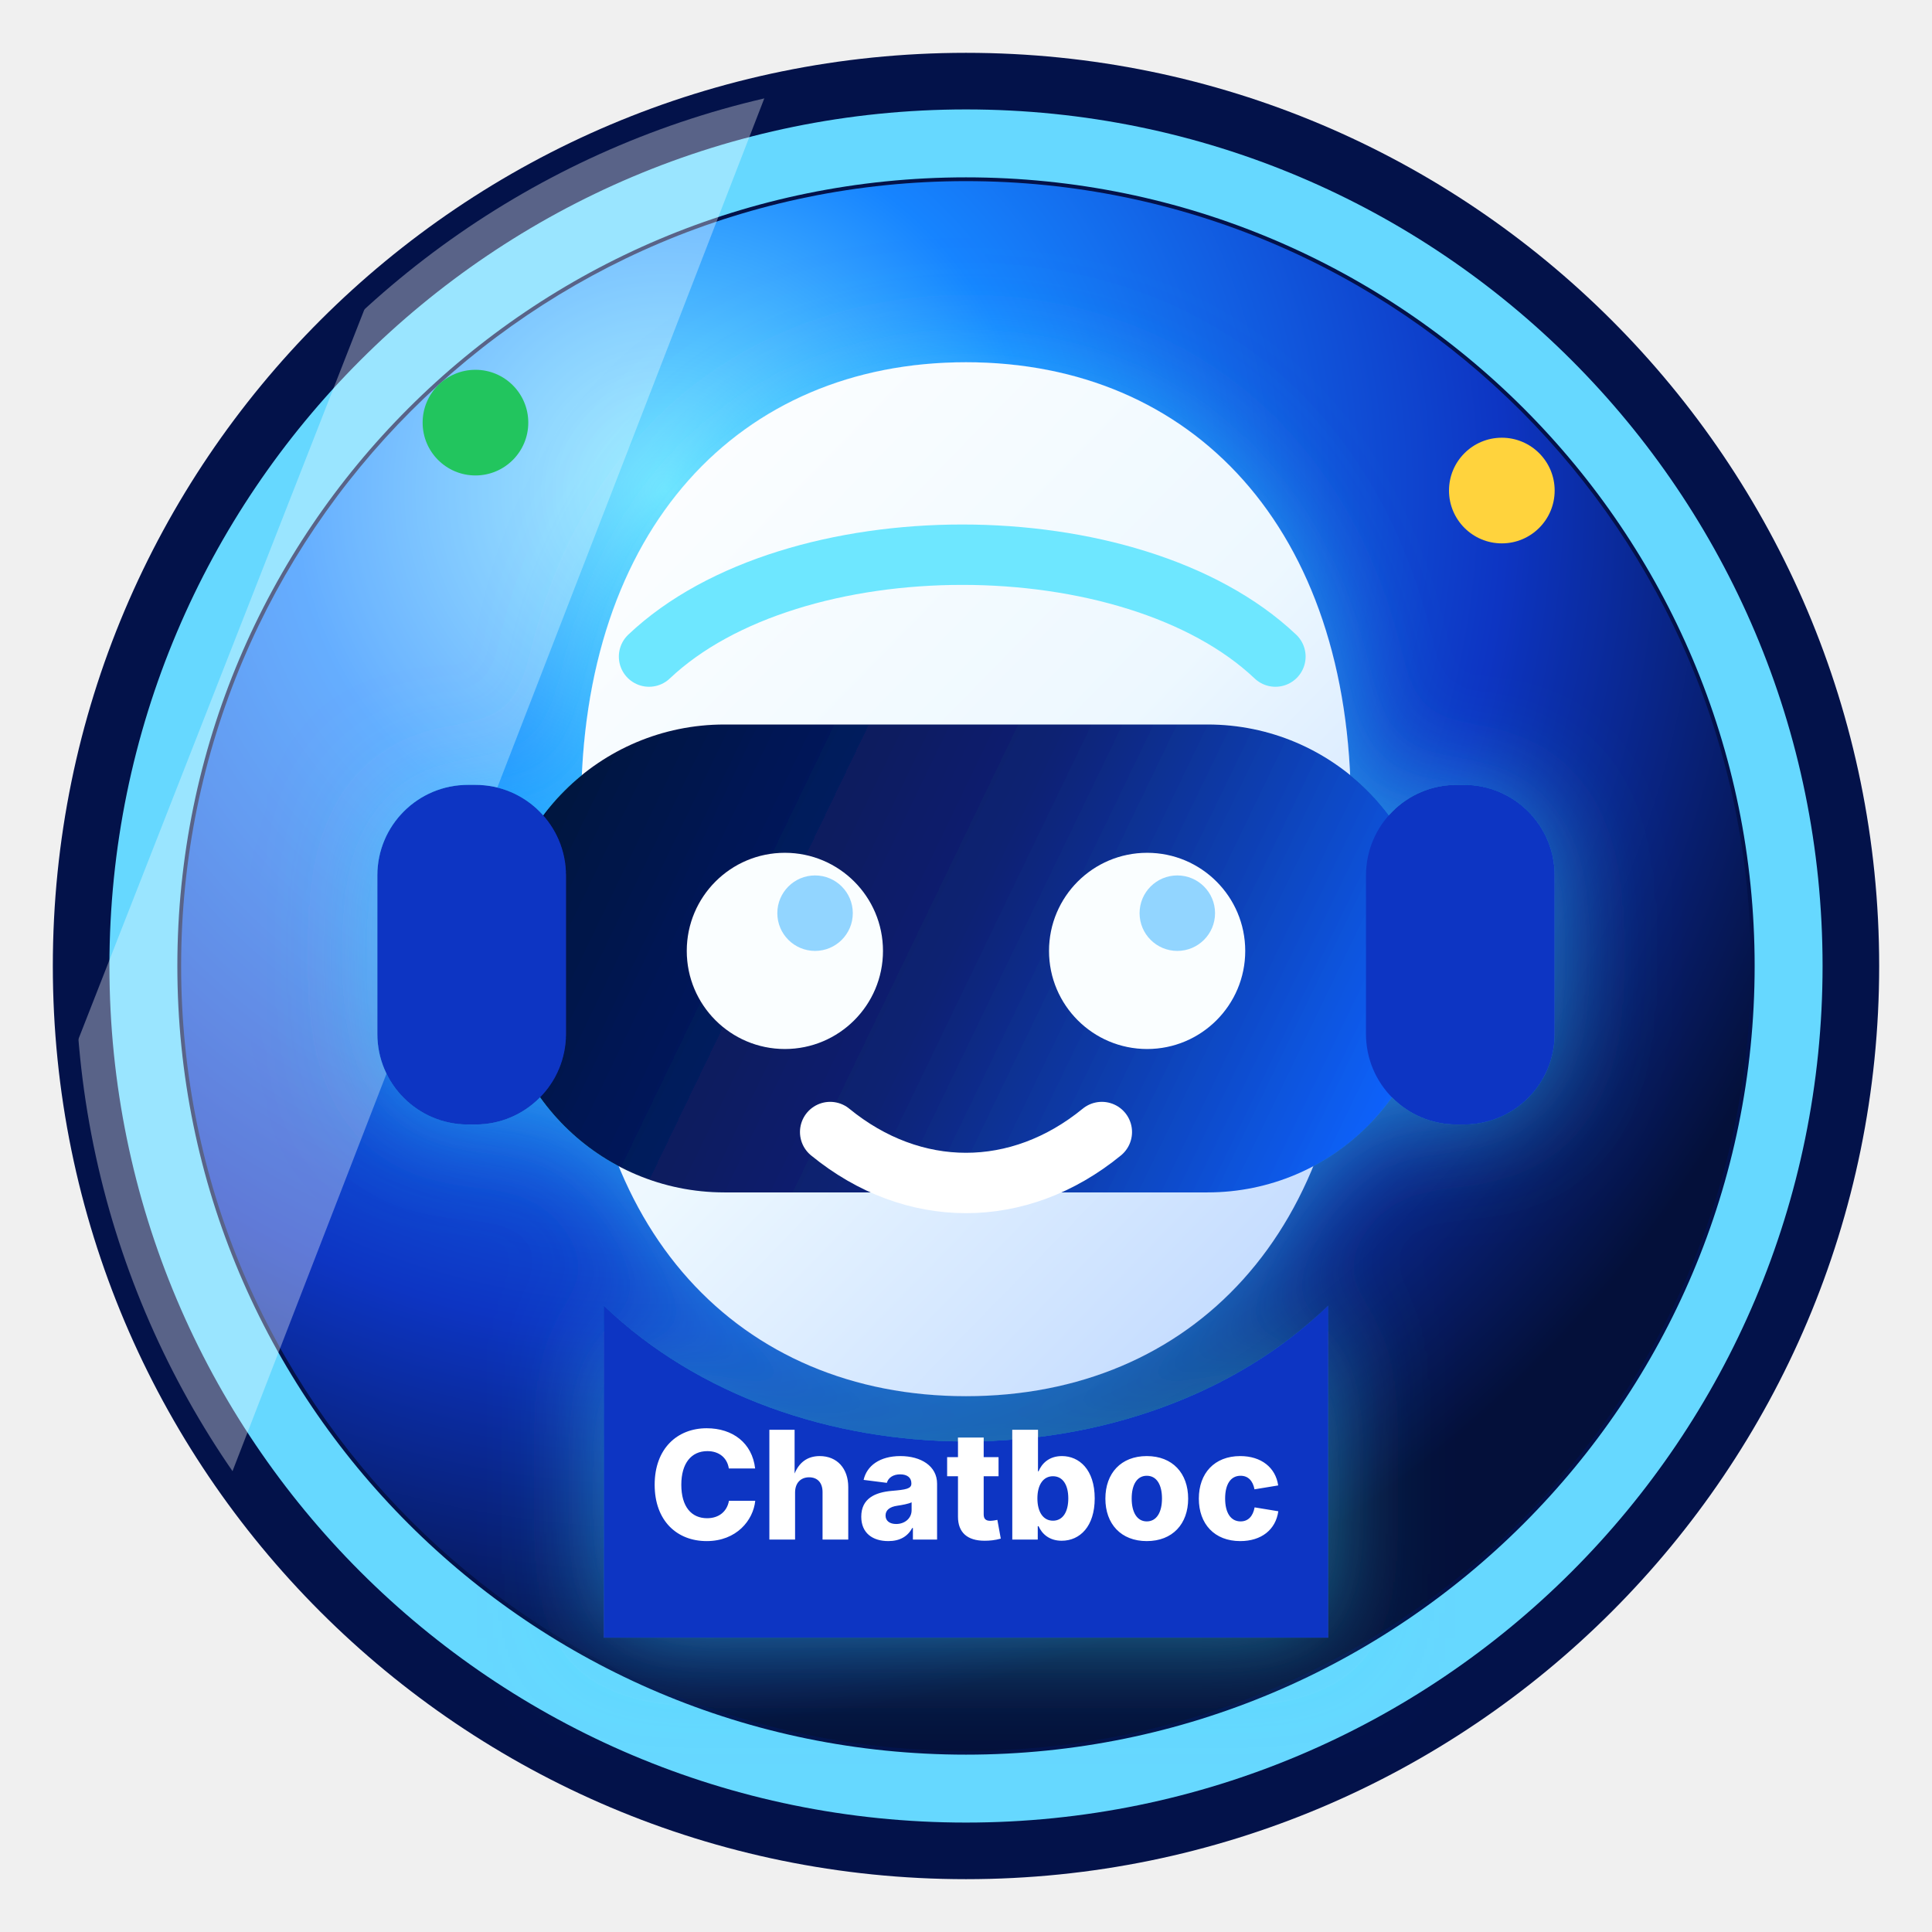
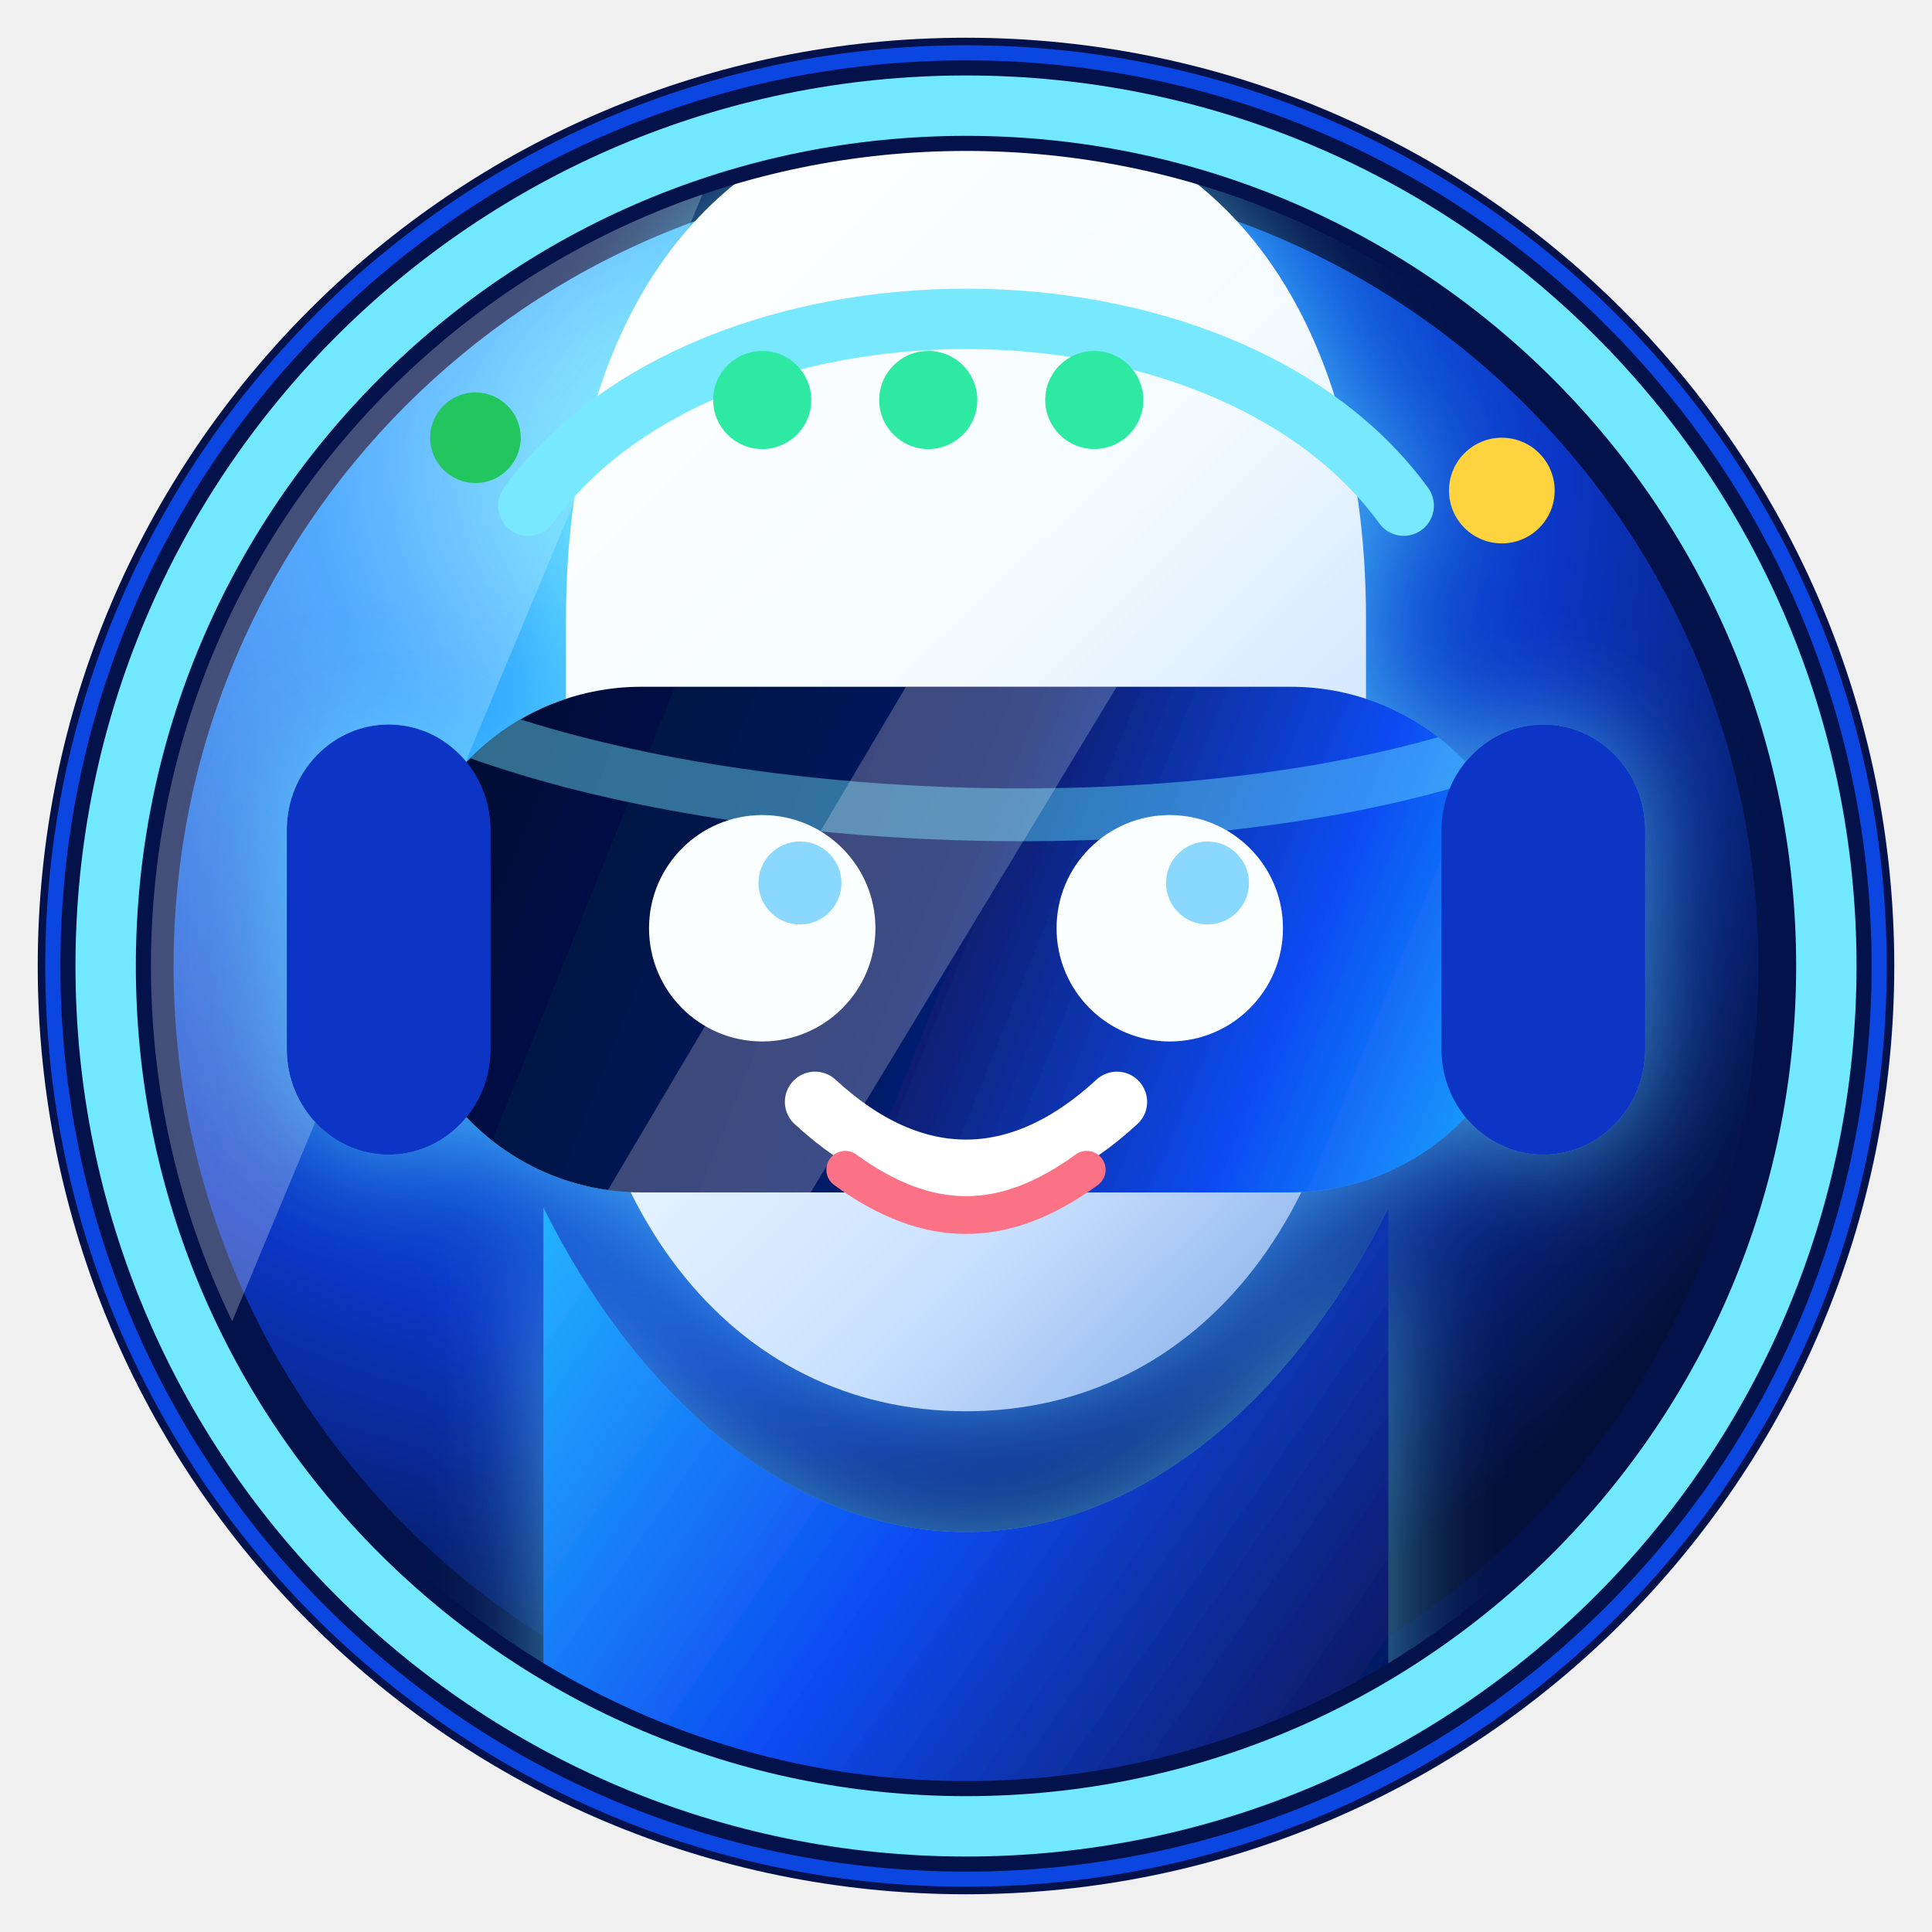
<svg xmlns="http://www.w3.org/2000/svg" viewBox="0 0 256 256" role="img" aria-labelledby="title desc">
  <style>
    @media (prefers-reduced-motion: no-preference) {
-       #agent { animation: float 3.8s ease-in-out infinite; transform-origin: 128px 132px; }
-       #ring { animation: pulse 2.8s ease-in-out infinite; transform-origin: 128px 128px; }
-       #shine { animation: sweep 4.6s ease-in-out infinite; }
-       #spark-a { animation: blink 2.2s ease-in-out infinite; }
-       #spark-b { animation: blink 2.2s ease-in-out .6s infinite; }
-       @keyframes float { 0%,100% { transform: translateY(0) rotate(-1deg); } 50% { transform: translateY(-5px) rotate(1deg); } }
-       @keyframes pulse { 0%,100% { opacity: .46; transform: scale(.96); } 50% { opacity: .9; transform: scale(1.02); } }
-       @keyframes sweep { 0%,62% { transform: translateX(-230px) rotate(12deg); opacity: 0; } 72% { opacity: .82; } 88%,100% { transform: translateX(230px) rotate(12deg); opacity: 0; } }
-       @keyframes blink { 0%,100% { opacity: .35; transform: scale(.8); } 50% { opacity: 1; transform: scale(1); } }
+       #agent { animation: float 3.9s ease-in-out infinite; transform-origin: 128px 180px; }
+       #outer-ring { animation: ring-pulse 2.8s ease-in-out infinite; transform-origin: 128px 128px; }
+       #shine { animation: shine 4.8s ease-in-out infinite; }
+       #dots circle { animation: dot 1.8s ease-in-out infinite; }
+       #dots circle:nth-child(2) { animation-delay: .18s; }
+       #dots circle:nth-child(3) { animation-delay: .36s; }
+       @keyframes float { 0%,100% { transform: translateY(0) rotate(-1deg); } 50% { transform: translateY(-6px) rotate(1deg); } }
+       @keyframes ring-pulse { 0%,100% { opacity: .55; transform: scale(.97); } 50% { opacity: .95; transform: scale(1.025); } }
+       @keyframes shine { 0%,62% { transform: translateX(-230px) skewX(-18deg); opacity: 0; } 72% { opacity: .75; } 92%,100% { transform: translateX(240px) skewX(-18deg); opacity: 0; } }
+       @keyframes dot { 0%,100% { transform: translateY(0); opacity: .74; } 50% { transform: translateY(-3px); opacity: 1; } }
    }
  </style>
  <defs>
-     <radialGradient id="bg" cx="31%" cy="20%" r="78%">
-       <stop offset="0" stop-color="#7DE8FF" />
-       <stop offset=".3" stop-color="#1684FF" />
-       <stop offset=".68" stop-color="#0D35C3" />
-       <stop offset="1" stop-color="#04103A" />
+     <radialGradient id="bg" cx="32%" cy="18%" r="83%">
+       <stop offset="0" stop-color="#83efff" />
+       <stop offset=".28" stop-color="#168dff" />
+       <stop offset=".67" stop-color="#0b36c5" />
+       <stop offset="1" stop-color="#04103a" />
    </radialGradient>
-     <linearGradient id="helmet" x1="72" x2="190" y1="57" y2="172" gradientUnits="userSpaceOnUse">
-       <stop offset="0" stop-color="#FFFFFF" />
-       <stop offset=".5" stop-color="#EDF8FF" />
-       <stop offset="1" stop-color="#BAD5FF" />
+     <linearGradient id="helmet" x1="67" x2="190" y1="43" y2="167" gradientUnits="userSpaceOnUse">
+       <stop offset="0" stop-color="#ffffff" />
+       <stop offset=".42" stop-color="#f4fbff" />
+       <stop offset=".75" stop-color="#c9e1ff" />
+       <stop offset="1" stop-color="#82abe8" />
    </linearGradient>
-     <linearGradient id="visor" x1="72" x2="184" y1="96" y2="150" gradientUnits="userSpaceOnUse">
-       <stop offset="0" stop-color="#04103A" />
-       <stop offset=".5" stop-color="#082173" />
-       <stop offset="1" stop-color="#1064FF" />
+     <linearGradient id="visor" x1="56" x2="200" y1="93" y2="151" gradientUnits="userSpaceOnUse">
+       <stop offset="0" stop-color="#020b2d" />
+       <stop offset=".48" stop-color="#061b67" />
+       <stop offset=".78" stop-color="#0d4bf2" />
+       <stop offset="1" stop-color="#1aa7ff" />
    </linearGradient>
-     <filter id="shadow" x="-40%" y="-40%" width="180%" height="180%">
-       <feDropShadow dx="0" dy="16" stdDeviation="14" flood-color="#001B67" flood-opacity=".42" />
-       <feDropShadow dx="0" dy="0" stdDeviation="7" flood-color="#3DDCFF" flood-opacity=".52" />
+     <linearGradient id="blue" x1="75" x2="183" y1="151" y2="226" gradientUnits="userSpaceOnUse">
+       <stop offset="0" stop-color="#24b7ff" />
+       <stop offset=".52" stop-color="#0d4bf2" />
+       <stop offset="1" stop-color="#06175d" />
+     </linearGradient>
+     <filter id="shadow" x="-35%" y="-35%" width="170%" height="170%">
+       <feDropShadow dx="0" dy="14" stdDeviation="13" flood-color="#00154f" flood-opacity=".42" />
+       <feDropShadow dx="0" dy="0" stdDeviation="7" flood-color="#66e7ff" flood-opacity=".58" />
    </filter>
-     <clipPath id="clip">
-       <circle cx="128" cy="128" r="118" />
+     <clipPath id="circle-clip">
+       <circle cx="128" cy="128" r="108" />
+     </clipPath>
+     <clipPath id="visor-clip">
+       <rect x="53" y="91" width="150" height="67" rx="32" />
    </clipPath>
  </defs>
-   <circle cx="128" cy="128" r="121" fill="#03124A" />
-   <circle id="ring" cx="128" cy="128" r="109" fill="none" stroke="#66D8FF" stroke-width="9" />
-   <circle cx="128" cy="128" r="104" fill="url(#bg)" />
-   <g clip-path="url(#clip)">
-     <path id="shine" d="M-25 228 62 6h42L18 228Z" fill="#FFFFFF" opacity=".34" />
+   <circle cx="128" cy="128" r="123" fill="#03124a" />
+   <circle id="outer-ring" cx="128" cy="128" r="114" fill="none" stroke="#72e8ff" stroke-width="8" />
+   <circle cx="128" cy="128" r="105" fill="url(#bg)" />
+   <g clip-path="url(#circle-clip)">
+     <path id="shine" d="M-30 216 65 2h38L7 232Z" fill="#ffffff" opacity=".26" />
    <g id="agent" filter="url(#shadow)">
-       <path d="M77 107c0-37 21-59 51-59s51 22 51 59v20c0 36-21 58-51 58s-51-22-51-58v-20Z" fill="url(#helmet)" />
-       <rect x="66" y="96" width="124" height="62" rx="30" fill="url(#visor)" />
-       <path d="M86 87c19-18 64-18 83 0" fill="none" stroke="#6EE7FF" stroke-width="8" stroke-linecap="round" />
-       <circle cx="104" cy="126" r="13" fill="#FAFEFF" />
-       <circle cx="152" cy="126" r="13" fill="#FAFEFF" />
-       <circle cx="108" cy="121" r="5" fill="#92D5FF" />
-       <circle cx="156" cy="121" r="5" fill="#92D5FF" />
-       <path d="M110 150c11 9 25 9 36 0" fill="none" stroke="#FFFFFF" stroke-width="8" stroke-linecap="round" />
-       <rect x="50" y="104" width="25" height="45" rx="12" fill="#0A35C3" />
-       <rect x="181" y="104" width="25" height="45" rx="12" fill="#0A35C3" />
-       <path d="M80 173c25 24 71 24 96 0v44H80v-44Z" fill="#0D35C3" />
-       <text x="128" y="204" text-anchor="middle" font-family="Inter, Arial, sans-serif" font-size="20" font-weight="800" fill="#FFFFFF">Chatboc</text>
+       <path d="M72 160c14 28 35 43 56 43s42-15 56-43v77H72Z" fill="url(#blue)" />
+       <path d="M75 82c0-43 22-68 53-68s53 25 53 68v35c0 43-22 70-53 70s-53-27-53-70V82Z" fill="url(#helmet)" />
+       <path d="M70 67c24-33 92-33 116 0" fill="none" stroke="#78e8ff" stroke-width="8" stroke-linecap="round" />
+       <rect x="53" y="91" width="150" height="67" rx="32" fill="url(#visor)" />
+       <g clip-path="url(#visor-clip)">
+         <path d="M63 97c36 13 94 15 132 3" fill="none" stroke="#69e6ff" stroke-width="7" opacity=".44" />
+         <path d="M78 162 123 86h28l-46 76Z" fill="#ffffff" opacity=".22" />
+       </g>
+       <rect x="38" y="96" width="27" height="57" rx="14" fill="#0b36c5" />
+       <rect x="191" y="96" width="27" height="57" rx="14" fill="#0b36c5" />
+       <circle cx="101" cy="123" r="15" fill="#fafeff" />
+       <circle cx="155" cy="123" r="15" fill="#fafeff" />
+       <circle cx="106" cy="117" r="5.5" fill="#8bd8ff" />
+       <circle cx="160" cy="117" r="5.5" fill="#8bd8ff" />
+       <path d="M108 146c13 12 27 12 40 0" fill="none" stroke="#ffffff" stroke-width="8" stroke-linecap="round" />
+       <path d="M112 155c11 8 21 8 32 0" fill="none" stroke="#fb7185" stroke-width="5" stroke-linecap="round" />
+       <g id="dots">
+         <circle cx="101" cy="53" r="6.5" fill="#2ee9a1" />
+         <circle cx="123" cy="53" r="6.5" fill="#2ee9a1" />
+         <circle cx="145" cy="53" r="6.5" fill="#2ee9a1" />
+       </g>
    </g>
  </g>
-   <circle id="spark-a" cx="63" cy="56" r="7" fill="#22C55E" />
-   <circle id="spark-b" cx="199" cy="65" r="7" fill="#FFD33D" />
+   <circle cx="63" cy="58" r="6" fill="#22c55e" />
+   <circle cx="199" cy="65" r="7" fill="#ffd33d" />
+   <circle cx="128" cy="128" r="121" fill="none" stroke="#0d4bf2" stroke-width="2" opacity=".9" />
</svg>
